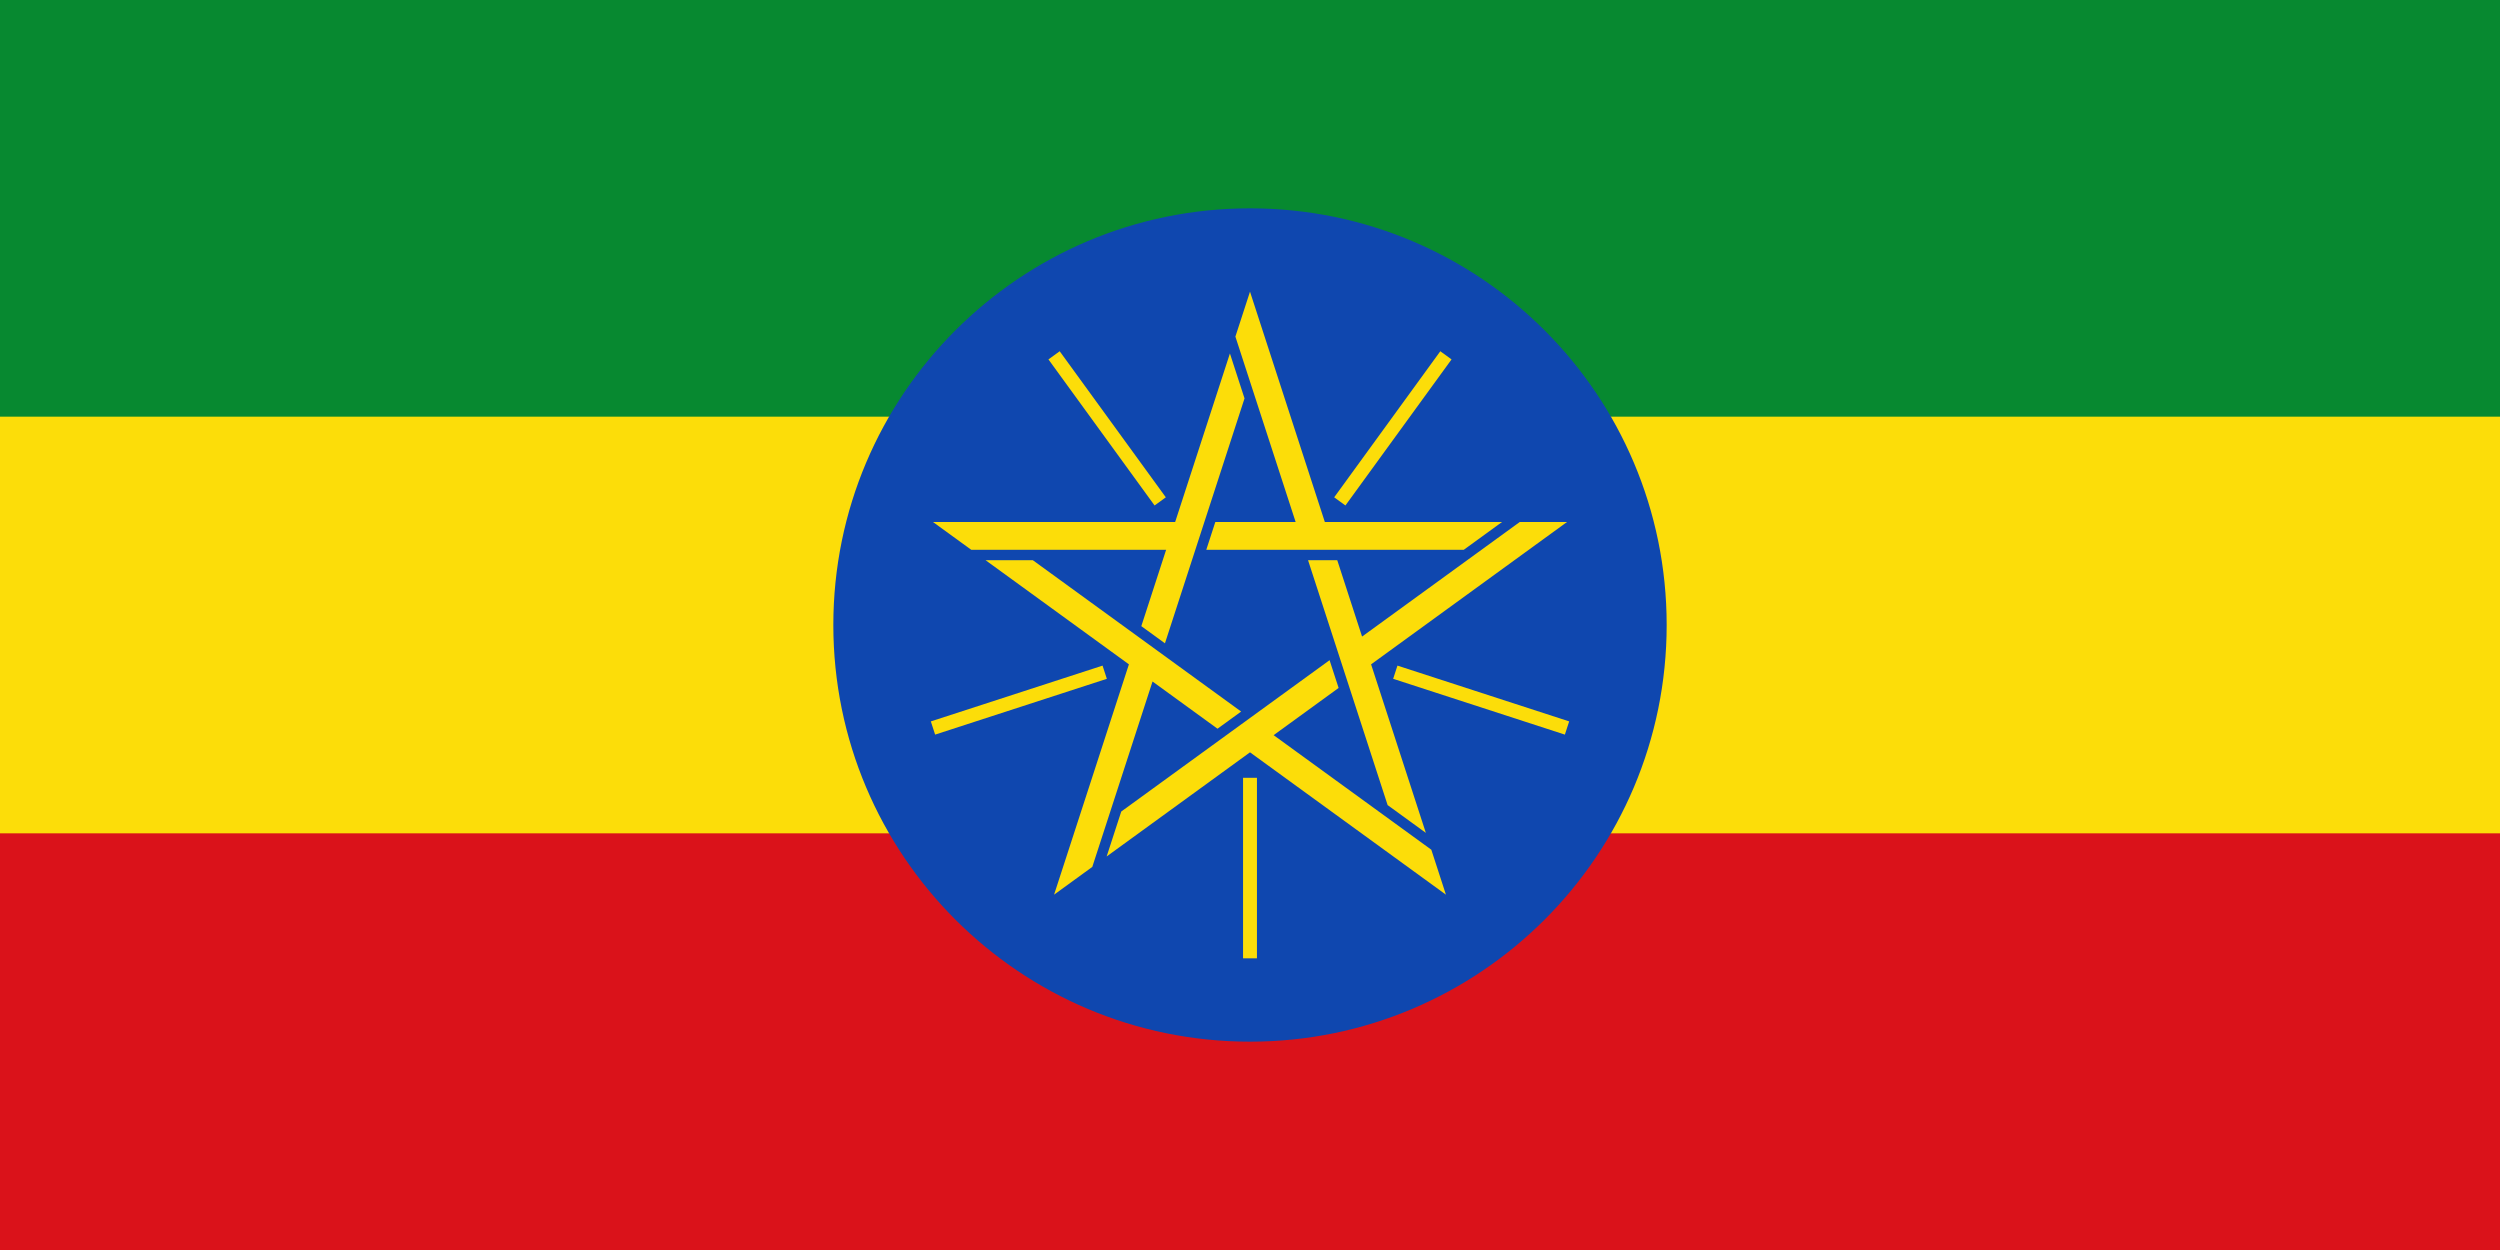
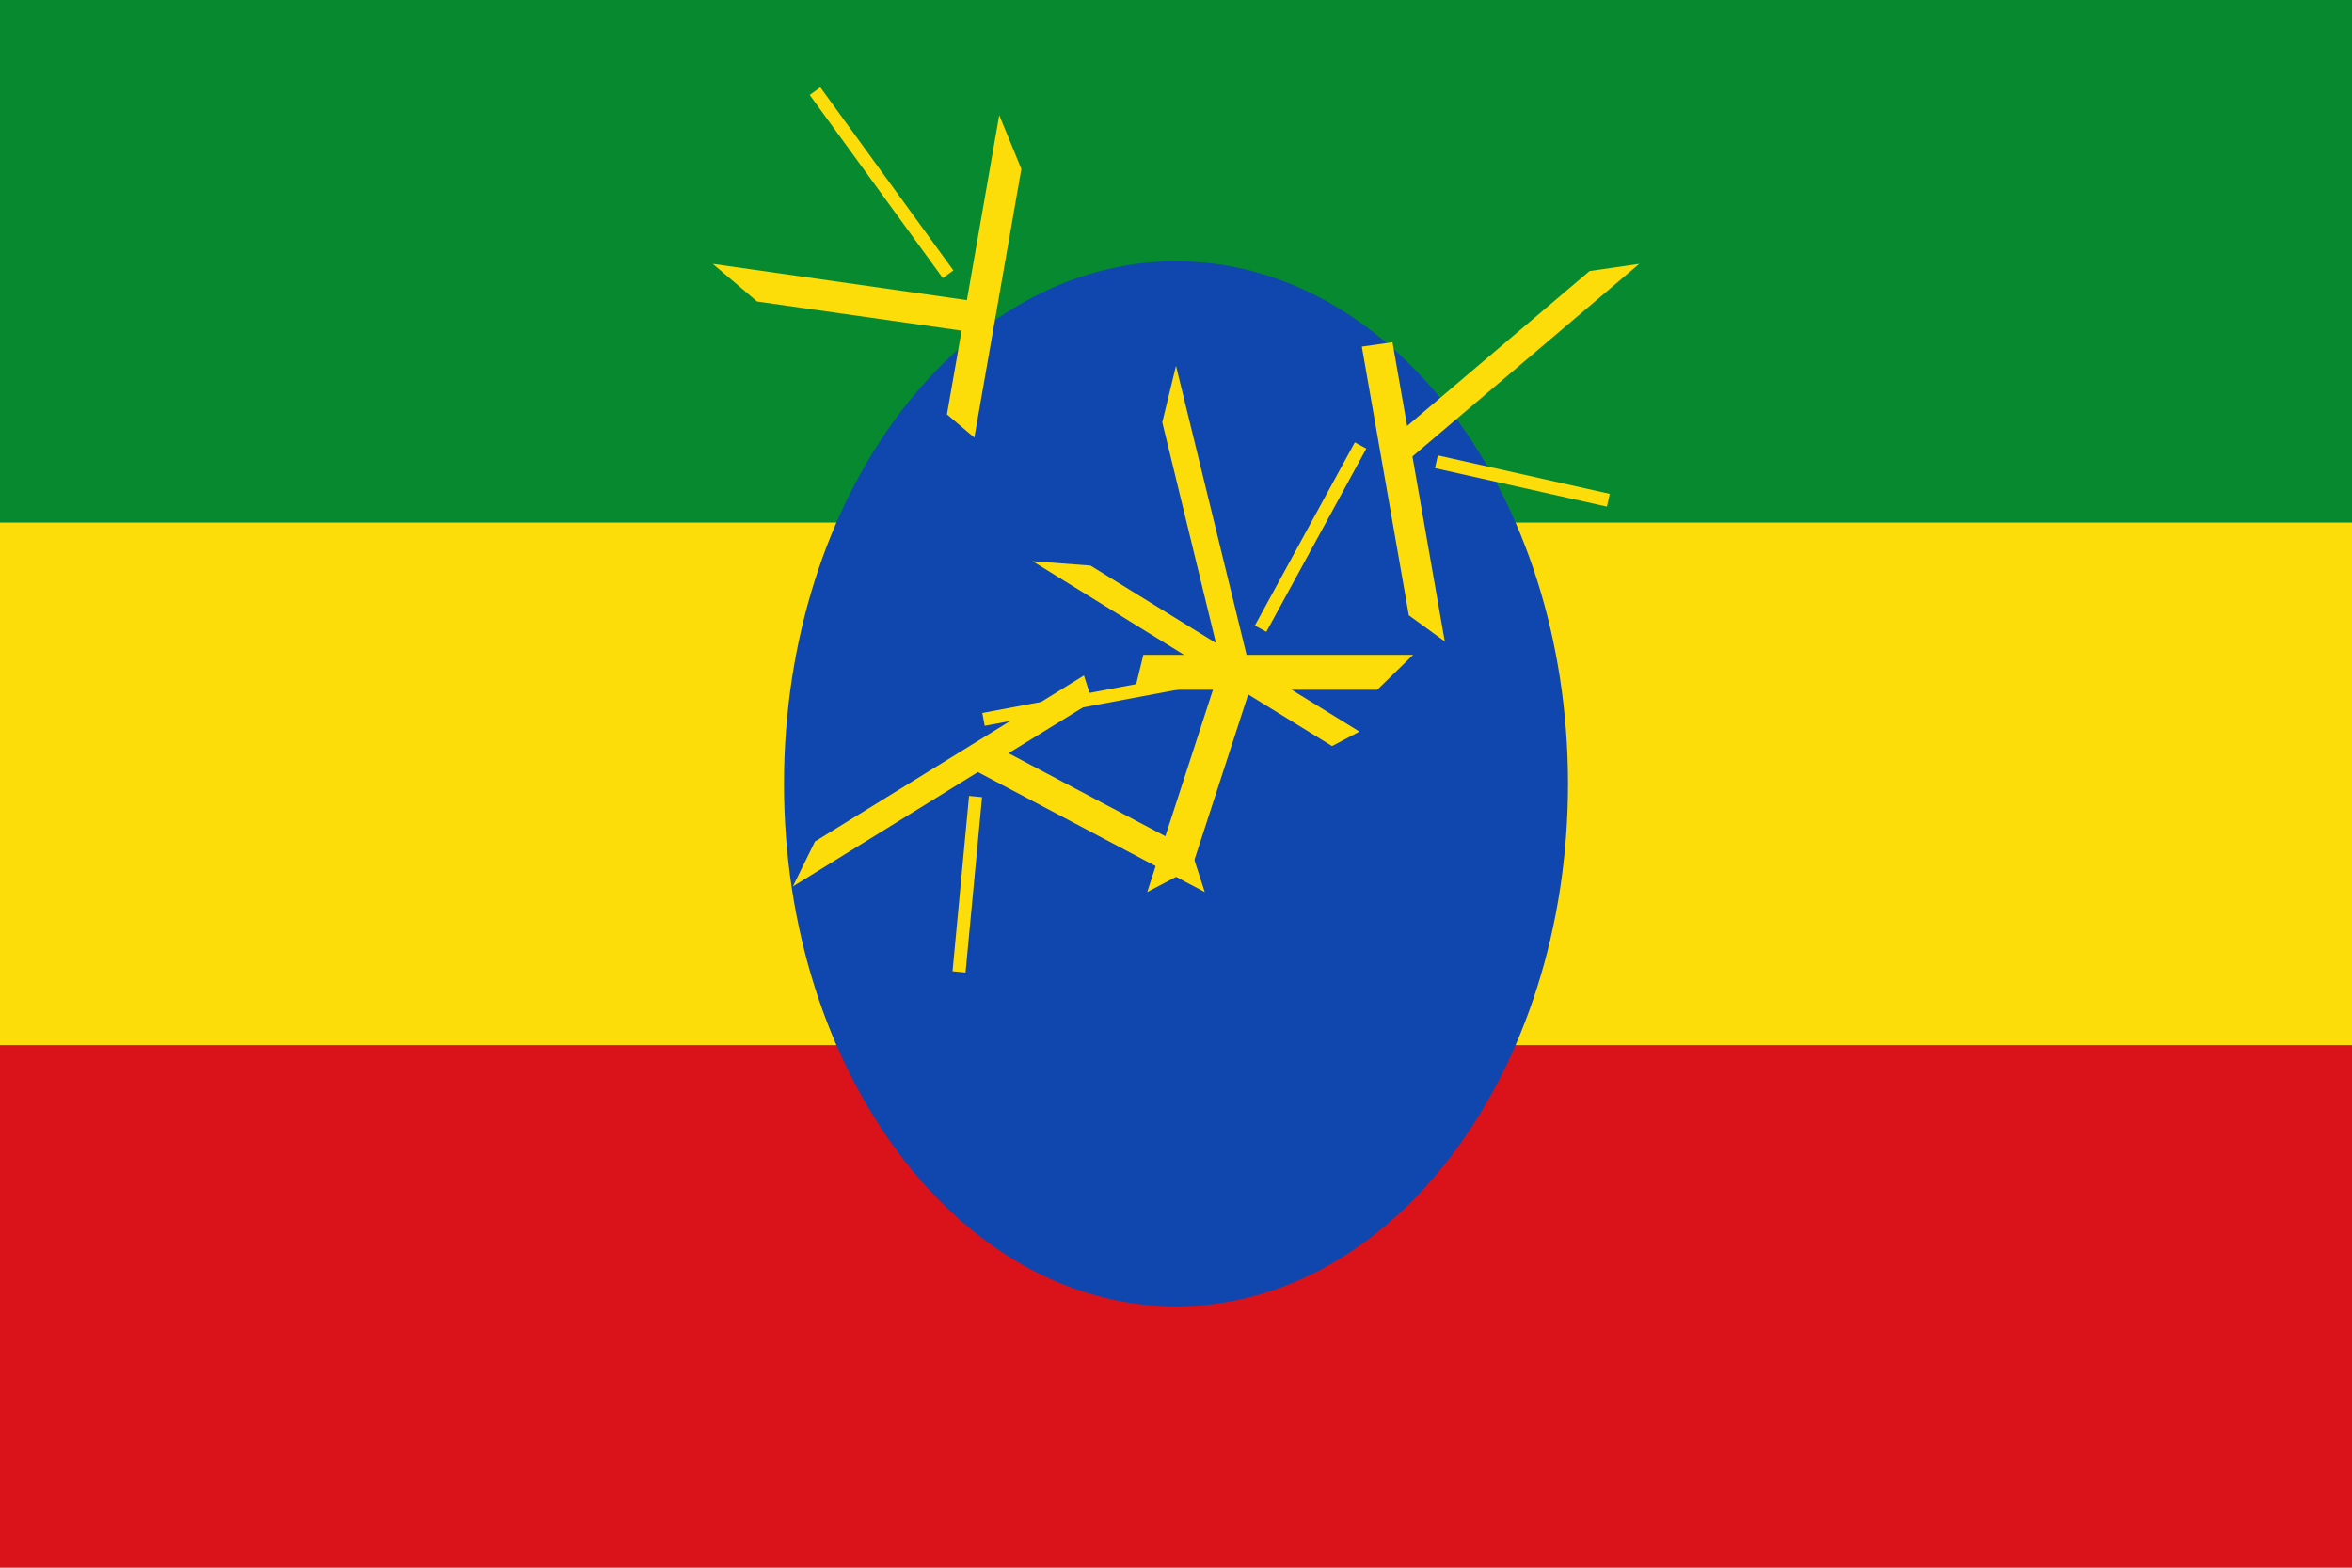
- <svg xmlns="http://www.w3.org/2000/svg" xmlns:xlink="http://www.w3.org/1999/xlink" viewBox="0 0 720 360">
-   <path fill="#da121a" d="M0 0h720v360H0z" />
-   <path fill="#fcdd09" d="M0 0h720v240H0z" />
-   <path fill="#078930" d="M0 0h720v120H0z" />
-   <g transform="translate(360 180)">
-     <circle fill="#0f47af" r="120" />
-     <g id="a">
-       <path fill="#fcdd09" d="M0-96l-4.206 12.944 17.348 53.39h-23.13l-2.599 8h74.163l11.011-8H21.553z" />
-       <path stroke="#fcdd09" stroke-width="4" d="M25.863-35.597l30.564-42.069" />
+ <svg xmlns="http://www.w3.org/2000/svg" version="1.1" id="Layer_1" x="0px" y="0px" viewBox="0 0 720 480" style="enable-background:new 0 0 720 480;" xml:space="preserve">
+   <g>
+     <path style="fill:#DA121A;" d="M0,0h720v480H0V0z" />
+     <path style="fill:#FCDD09;" d="M0,0h720v320H0V0z" />
+     <path style="fill:#078930;" d="M0,0h720v160H0V0z" />
+     <g transform="translate(360 180)">
+       <ellipse style="fill:#0F47AF;" cx="0" cy="60" rx="120" ry="160" />
+       <g id="a">
+         <path style="fill:#FCDD09;" d="M0-68l-4.2,17.3l17.3,71.2H-10l-2.6,10.7h74.2l11-10.7h-51L0-68z" />
+         <path style="stroke:#FCDD09;stroke-width:4;" d="M25.9,12.5l30.6-56.1" />
+       </g>
+       <g transform="rotate(72)">
+         <g id="a_1_">
+           <path style="fill:#FCDD09;" d="M91.3,20.4l-13.6,0l-45.4,44l-7.1-29.3l-8.4,0l22.9,94l11,10.7L34.9,75.1L91.3,20.4z" />
+           <path style="stroke:#FCDD09;stroke-width:4;" d="M41.8,78.1l49.5,21.4" />
+         </g>
+       </g>
+       <g transform="rotate(144)">
+         <g id="a_2_">
+           <path style="fill:#FCDD09;" d="M56.4,163.6l-4.2-17.3l-45.4-44l18.7-18.1l-2.6-10.7l-60,58.1l-4.2,17.3l41.3-40L56.4,163.6z" />
+           <path style="stroke:#FCDD09;stroke-width:4;" d="M0,118.7L0,188" />
+         </g>
+       </g>
+       <g transform="rotate(216)">
+         <g id="a_3_">
+           <path style="fill:#FCDD09;" d="M-56.4,163.6l11-10.7l17.3-71.2l18.7,18.1l6.8-6.6l-60-58.1l-13.6,0l41.3,40L-56.4,163.6z" />
+           <path style="stroke:#FCDD09;stroke-width:4;" d="M-41.8,78.1l-49.5,21.4" />
+         </g>
+       </g>
+       <g transform="rotate(288)">
+         <g id="a_4_">
+           <path style="fill:#FCDD09;" d="M-91.3,20.4l11,10.7l56.1,0l-7.1,29.3l6.8,6.6l22.9-94l-4.2-17.3l-15.8,64.7L-91.3,20.4z" />
+           <path style="stroke:#FCDD09;stroke-width:4;" d="M-25.9,12.5l-30.6-56.1" />
+         </g>
+       </g>
    </g>
-     <use xlink:href="#a" transform="rotate(72)" />
-     <use xlink:href="#a" transform="rotate(144)" />
-     <use xlink:href="#a" transform="rotate(216)" />
-     <use xlink:href="#a" transform="rotate(288)" />
  </g>
</svg>
